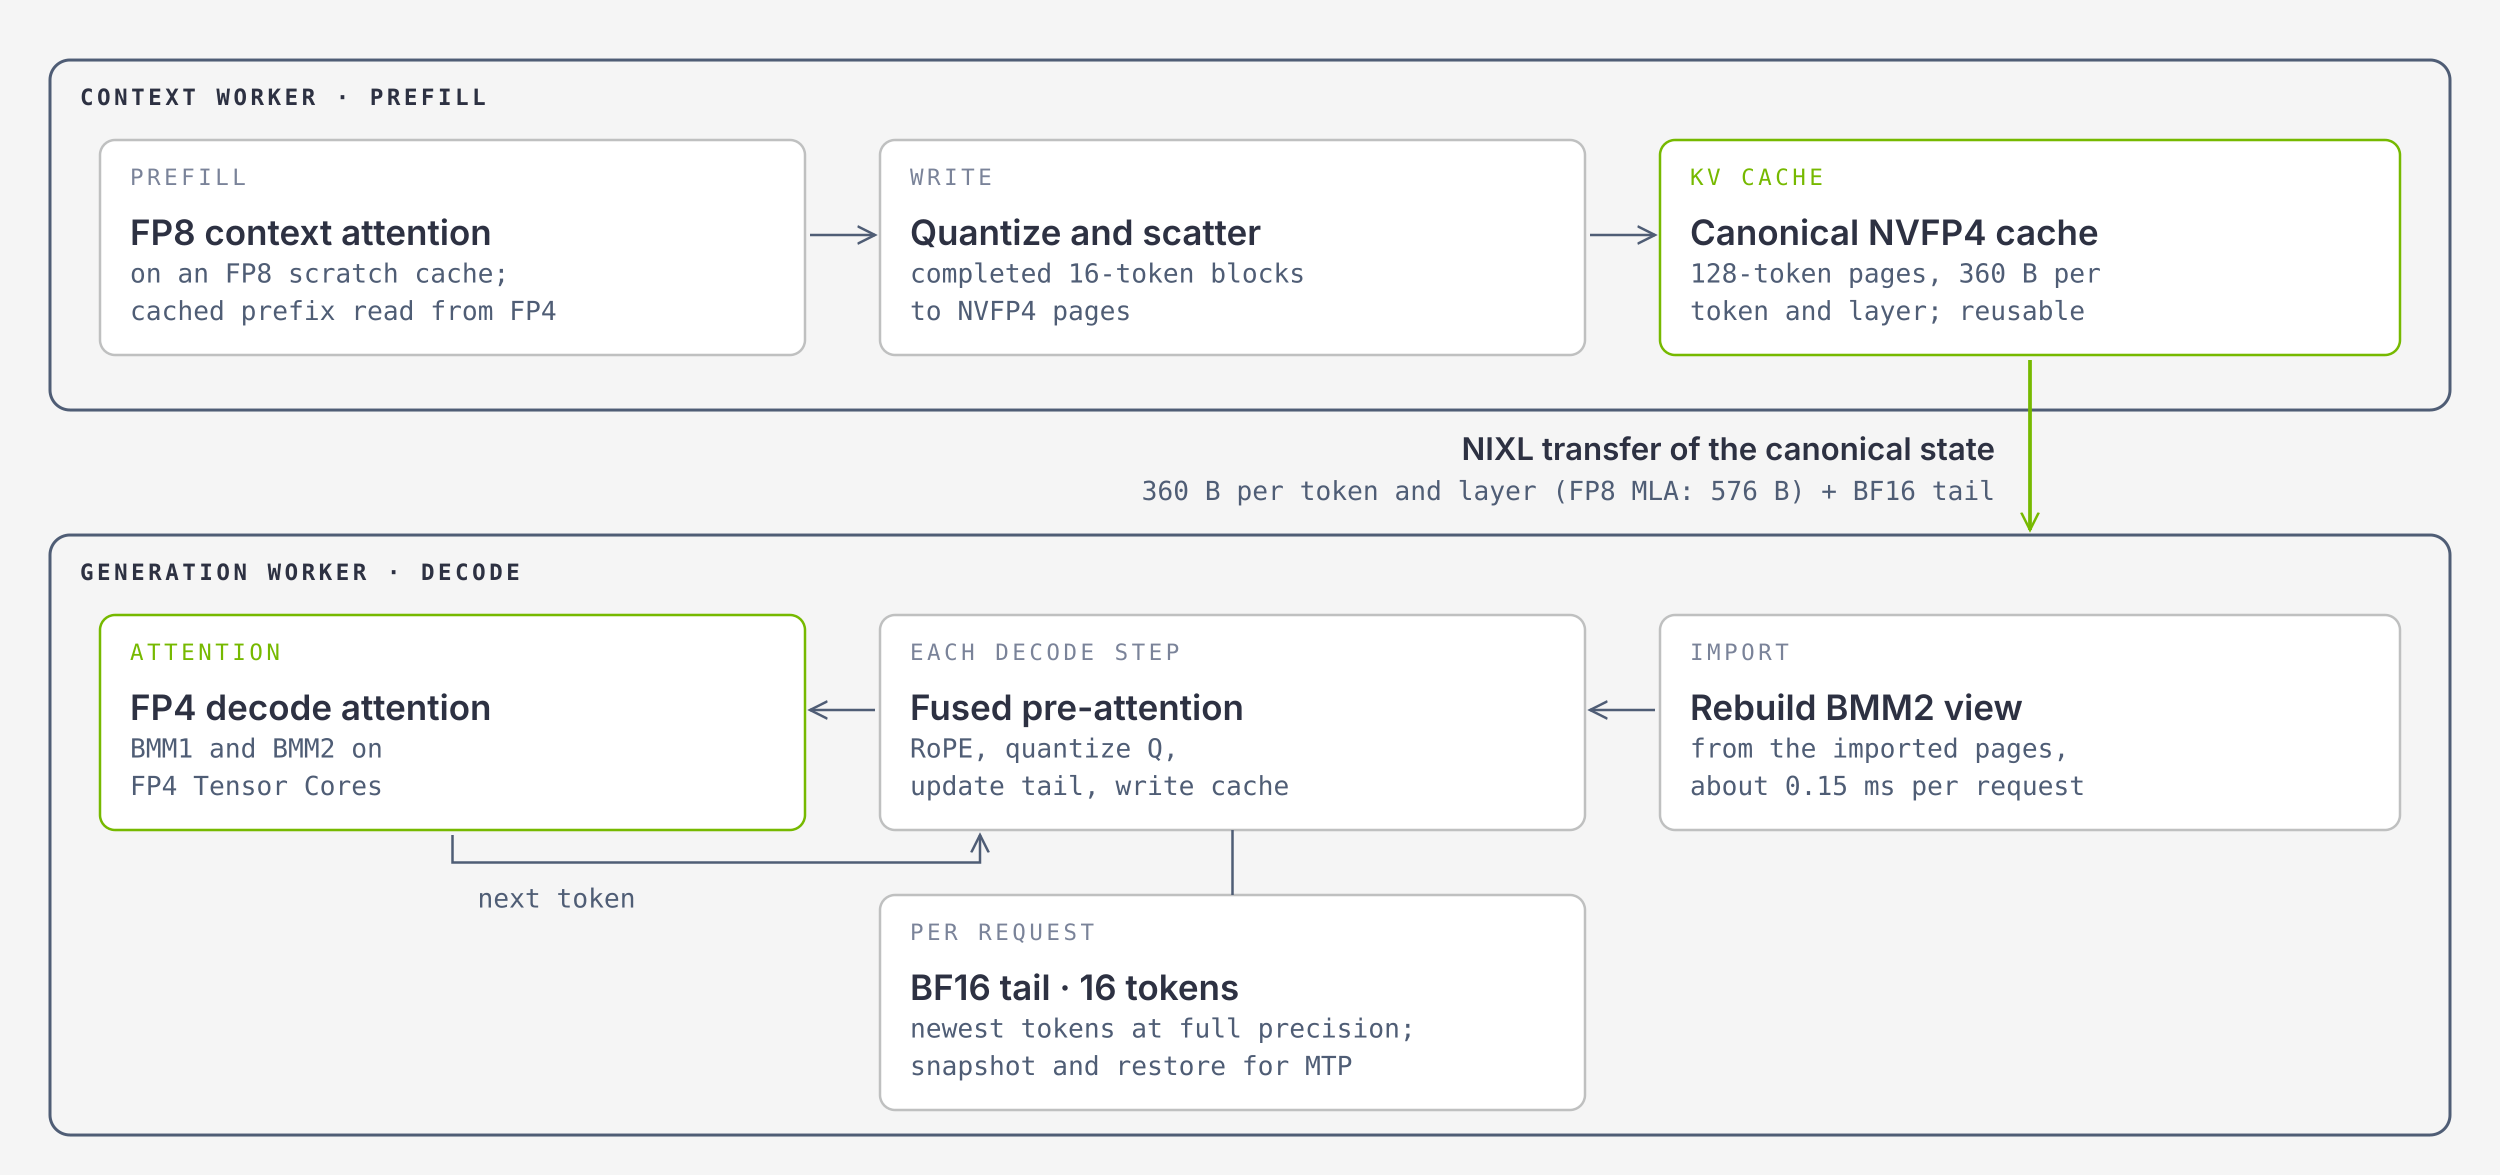
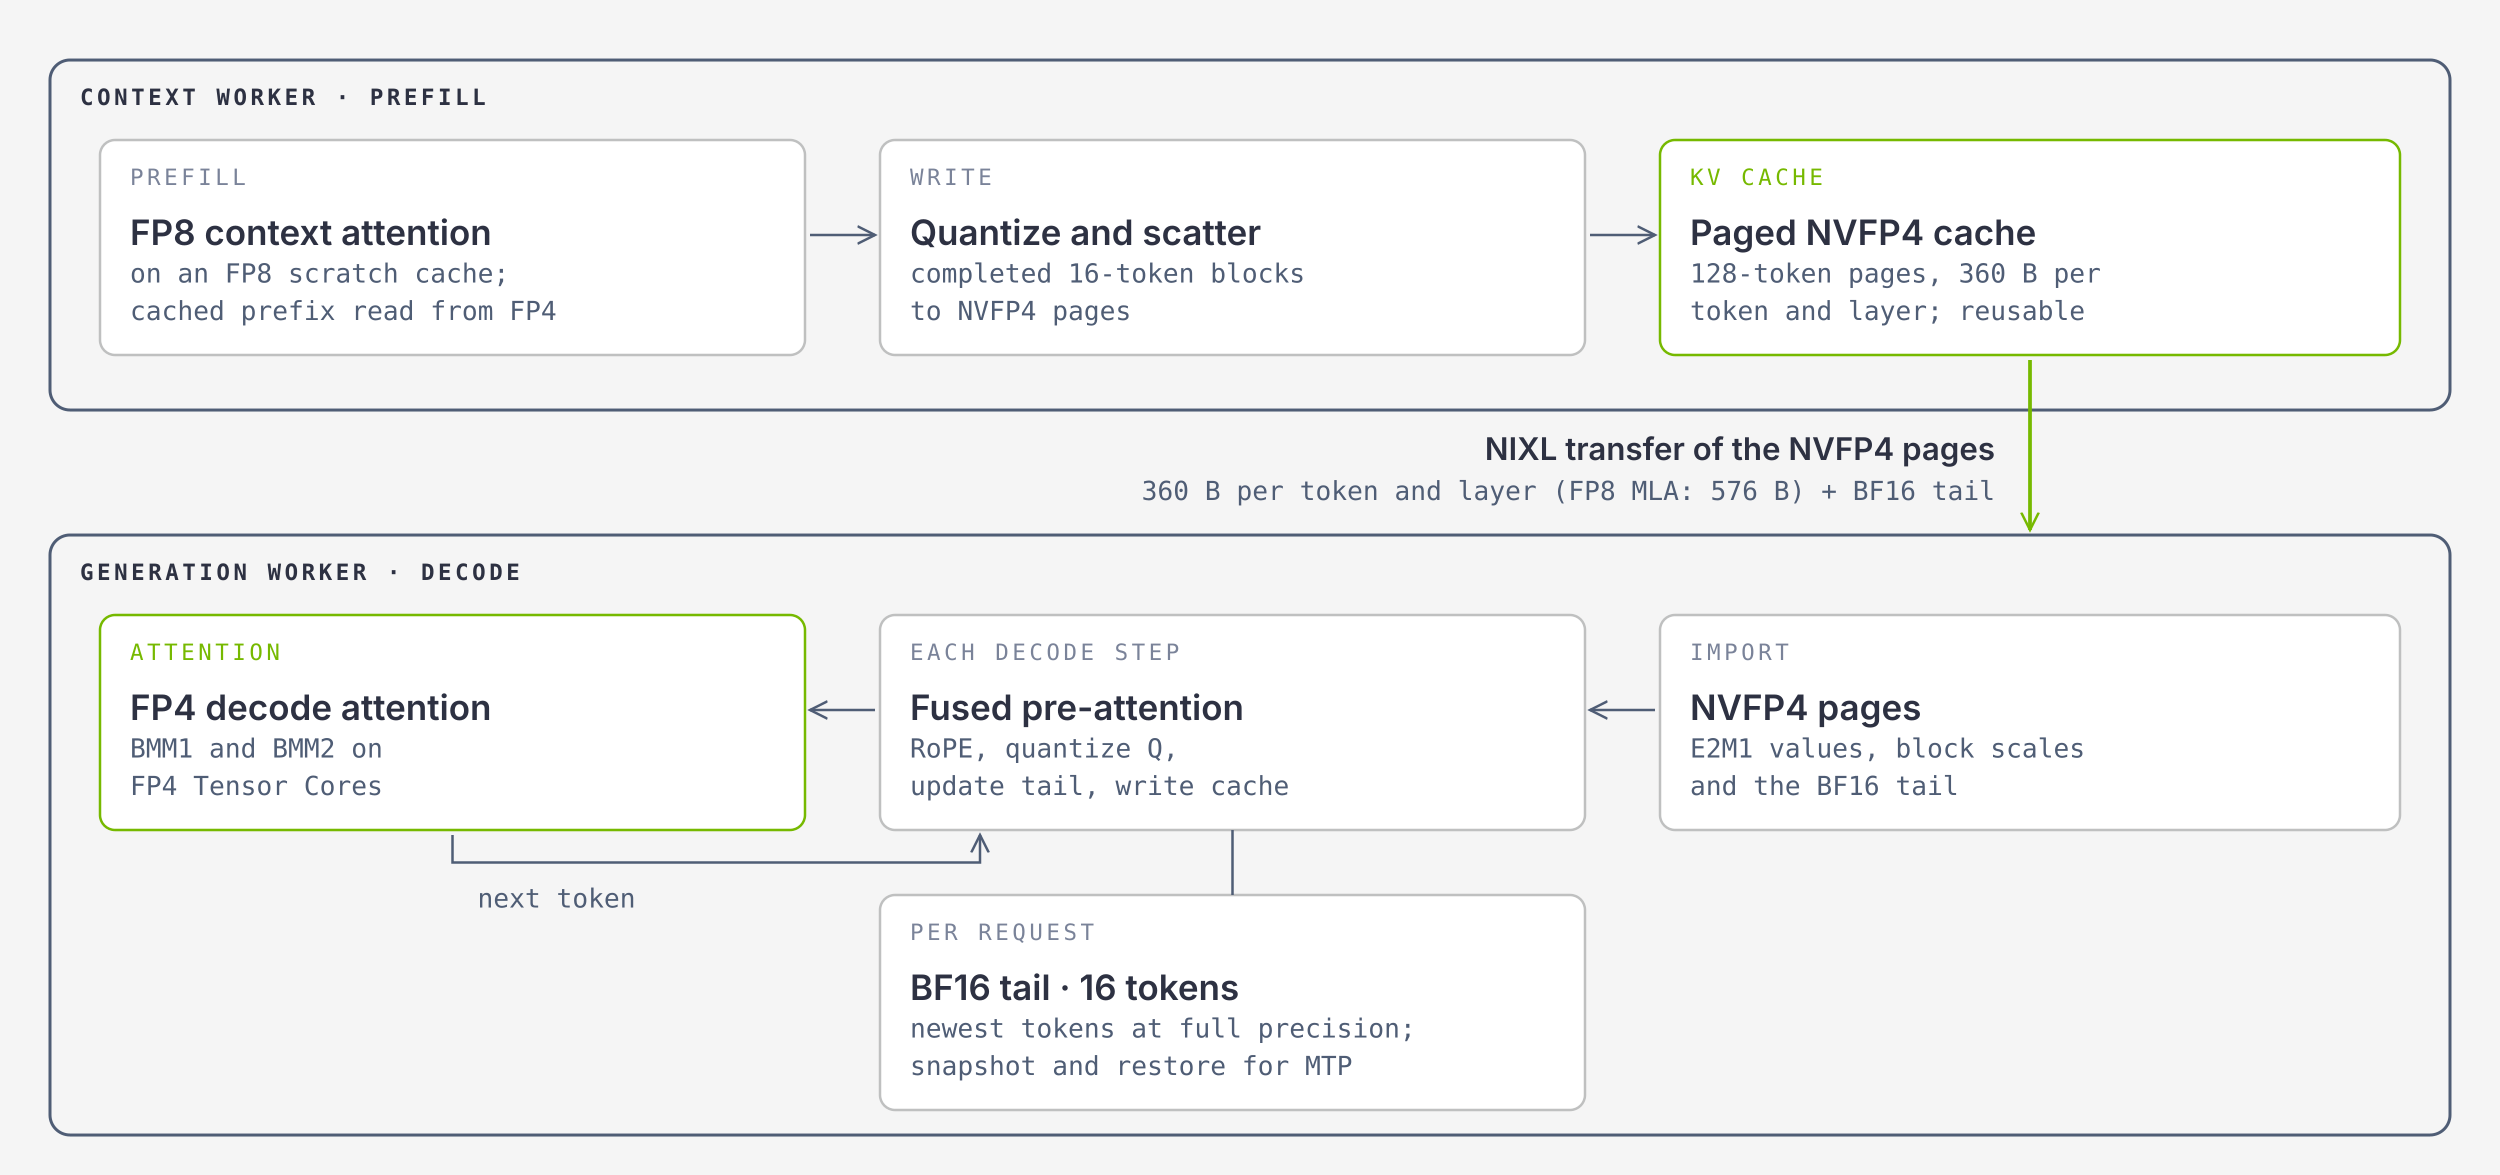
<svg xmlns="http://www.w3.org/2000/svg" viewBox="0 0 1000 470" width="1000" height="470">
  <defs>
    <marker id="ah" markerWidth="8" markerHeight="8" refX="7" refY="4" orient="auto" markerUnits="userSpaceOnUse">
      <path d="M0,0.5 L7,4 L0,7.5" fill="none" stroke="#4f5d75" stroke-width="1" />
    </marker>
    <marker id="ahg" markerWidth="8" markerHeight="8" refX="7" refY="4" orient="auto" markerUnits="userSpaceOnUse">
      <path d="M0,0.5 L7,4 L0,7.5" fill="none" stroke="#76B900" stroke-width="1" />
    </marker>
    <marker id="ahb" markerWidth="8" markerHeight="8" refX="7" refY="4" orient="auto" markerUnits="userSpaceOnUse">
      <path d="M0,0.5 L7,4 L0,7.5" fill="none" stroke="#2F80ED" stroke-width="1" />
    </marker>
    <marker id="ahi" markerWidth="8" markerHeight="8" refX="7" refY="4" orient="auto" markerUnits="userSpaceOnUse">
      <path d="M0,0.5 L7,4 L0,7.5" fill="none" stroke="#2d3142" stroke-width="1" />
    </marker>
  </defs>
  <rect width="1000" height="470" fill="#f5f5f5" />
  <rect x="20" y="24" width="960" height="140" rx="8" fill="none" stroke="#4f5d75" stroke-width="1.2" />
  <text x="32" y="42" font-family="'Geist Mono','SFMono-Regular',Menlo,Consolas,monospace" font-size="9" font-weight="600" letter-spacing="1.4" fill="#2d3142" text-anchor="start">CONTEXT WORKER · PREFILL</text>
  <rect x="40" y="56" width="282" height="86" rx="6" fill="#ffffff" stroke="#bfc0c0" stroke-width="1" />
  <text x="52" y="74" font-family="'Geist Mono','SFMono-Regular',Menlo,Consolas,monospace" font-size="9" font-weight="500" letter-spacing="1.4" fill="#7a8399" text-anchor="start">PREFILL</text>
  <text x="52" y="98" font-family="'Geist','Inter',system-ui,-apple-system,'Segoe UI',sans-serif" font-size="14" font-weight="600" fill="#2d3142" text-anchor="start">FP8 context attention</text>
  <text x="52" y="113" font-family="'Geist Mono','SFMono-Regular',Menlo,Consolas,monospace" font-size="10.5" font-weight="500" fill="#4f5d75" text-anchor="start">on an FP8 scratch cache;</text>
  <text x="52" y="128" font-family="'Geist Mono','SFMono-Regular',Menlo,Consolas,monospace" font-size="10.5" font-weight="500" fill="#4f5d75" text-anchor="start">cached prefix read from FP4</text>
  <rect x="352" y="56" width="282" height="86" rx="6" fill="#ffffff" stroke="#bfc0c0" stroke-width="1" />
  <text x="364" y="74" font-family="'Geist Mono','SFMono-Regular',Menlo,Consolas,monospace" font-size="9" font-weight="500" letter-spacing="1.4" fill="#7a8399" text-anchor="start">WRITE</text>
  <text x="364" y="98" font-family="'Geist','Inter',system-ui,-apple-system,'Segoe UI',sans-serif" font-size="14" font-weight="600" fill="#2d3142" text-anchor="start">Quantize and scatter</text>
  <text x="364" y="113" font-family="'Geist Mono','SFMono-Regular',Menlo,Consolas,monospace" font-size="10.5" font-weight="500" fill="#4f5d75" text-anchor="start">completed 16-token blocks</text>
  <text x="364" y="128" font-family="'Geist Mono','SFMono-Regular',Menlo,Consolas,monospace" font-size="10.5" font-weight="500" fill="#4f5d75" text-anchor="start">to NVFP4 pages</text>
  <rect x="664" y="56" width="296" height="86" rx="6" fill="#ffffff" stroke="#76B900" stroke-width="1" />
  <text x="676" y="74" font-family="'Geist Mono','SFMono-Regular',Menlo,Consolas,monospace" font-size="9" font-weight="500" letter-spacing="1.4" fill="#76B900" text-anchor="start">KV CACHE</text>
-   <text x="676" y="98" font-family="'Geist','Inter',system-ui,-apple-system,'Segoe UI',sans-serif" font-size="14" font-weight="600" fill="#2d3142" text-anchor="start">Canonical NVFP4 cache</text>
+   <text x="676" y="98" font-family="'Geist','Inter',system-ui,-apple-system,'Segoe UI',sans-serif" font-size="14" font-weight="600" fill="#2d3142" text-anchor="start">Paged NVFP4 cache</text>
  <text x="676" y="113" font-family="'Geist Mono','SFMono-Regular',Menlo,Consolas,monospace" font-size="10.5" font-weight="500" fill="#4f5d75" text-anchor="start">128-token pages, 360 B per</text>
  <text x="676" y="128" font-family="'Geist Mono','SFMono-Regular',Menlo,Consolas,monospace" font-size="10.5" font-weight="500" fill="#4f5d75" text-anchor="start">token and layer; reusable</text>
  <path d="M324,94 L350,94" fill="none" stroke="#4f5d75" stroke-width="1" marker-end="url(#ah)" />
  <path d="M636,94 L662,94" fill="none" stroke="#4f5d75" stroke-width="1" marker-end="url(#ah)" />
  <path d="M812,144 L812,212" fill="none" stroke="#76B900" stroke-width="1.5" marker-end="url(#ahg)" />
-   <text x="798" y="184" font-family="'Geist','Inter',system-ui,-apple-system,'Segoe UI',sans-serif" font-size="12.5" font-weight="600" fill="#2d3142" text-anchor="end">NIXL transfer of the canonical state</text>
+   <text x="798" y="184" font-family="'Geist','Inter',system-ui,-apple-system,'Segoe UI',sans-serif" font-size="12.5" font-weight="600" fill="#2d3142" text-anchor="end">NIXL transfer of the NVFP4 pages</text>
  <text x="798" y="200" font-family="'Geist Mono','SFMono-Regular',Menlo,Consolas,monospace" font-size="10.5" font-weight="500" fill="#4f5d75" text-anchor="end">360 B per token and layer (FP8 MLA: 576 B) + BF16 tail</text>
  <rect x="20" y="214" width="960" height="240" rx="8" fill="none" stroke="#4f5d75" stroke-width="1.2" />
  <text x="32" y="232" font-family="'Geist Mono','SFMono-Regular',Menlo,Consolas,monospace" font-size="9" font-weight="600" letter-spacing="1.4" fill="#2d3142" text-anchor="start">GENERATION WORKER · DECODE</text>
  <rect x="664" y="246" width="296" height="86" rx="6" fill="#ffffff" stroke="#bfc0c0" stroke-width="1" />
  <text x="676" y="264" font-family="'Geist Mono','SFMono-Regular',Menlo,Consolas,monospace" font-size="9" font-weight="500" letter-spacing="1.4" fill="#7a8399" text-anchor="start">IMPORT</text>
-   <text x="676" y="288" font-family="'Geist','Inter',system-ui,-apple-system,'Segoe UI',sans-serif" font-size="14" font-weight="600" fill="#2d3142" text-anchor="start">Rebuild BMM2 view</text>
-   <text x="676" y="303" font-family="'Geist Mono','SFMono-Regular',Menlo,Consolas,monospace" font-size="10.5" font-weight="500" fill="#4f5d75" text-anchor="start">from the imported pages,</text>
-   <text x="676" y="318" font-family="'Geist Mono','SFMono-Regular',Menlo,Consolas,monospace" font-size="10.5" font-weight="500" fill="#4f5d75" text-anchor="start">about 0.15 ms per request</text>
+   <text x="676" y="288" font-family="'Geist','Inter',system-ui,-apple-system,'Segoe UI',sans-serif" font-size="14" font-weight="600" fill="#2d3142" text-anchor="start">NVFP4 pages</text>
+   <text x="676" y="303" font-family="'Geist Mono','SFMono-Regular',Menlo,Consolas,monospace" font-size="10.5" font-weight="500" fill="#4f5d75" text-anchor="start">E2M1 values, block scales</text>
+   <text x="676" y="318" font-family="'Geist Mono','SFMono-Regular',Menlo,Consolas,monospace" font-size="10.5" font-weight="500" fill="#4f5d75" text-anchor="start">and the BF16 tail</text>
  <rect x="352" y="246" width="282" height="86" rx="6" fill="#ffffff" stroke="#bfc0c0" stroke-width="1" />
  <text x="364" y="264" font-family="'Geist Mono','SFMono-Regular',Menlo,Consolas,monospace" font-size="9" font-weight="500" letter-spacing="1.4" fill="#7a8399" text-anchor="start">EACH DECODE STEP</text>
  <text x="364" y="288" font-family="'Geist','Inter',system-ui,-apple-system,'Segoe UI',sans-serif" font-size="14" font-weight="600" fill="#2d3142" text-anchor="start">Fused pre-attention</text>
  <text x="364" y="303" font-family="'Geist Mono','SFMono-Regular',Menlo,Consolas,monospace" font-size="10.5" font-weight="500" fill="#4f5d75" text-anchor="start">RoPE, quantize Q,</text>
  <text x="364" y="318" font-family="'Geist Mono','SFMono-Regular',Menlo,Consolas,monospace" font-size="10.5" font-weight="500" fill="#4f5d75" text-anchor="start">update tail, write cache</text>
  <rect x="40" y="246" width="282" height="86" rx="6" fill="#ffffff" stroke="#76B900" stroke-width="1" />
  <text x="52" y="264" font-family="'Geist Mono','SFMono-Regular',Menlo,Consolas,monospace" font-size="9" font-weight="500" letter-spacing="1.4" fill="#76B900" text-anchor="start">ATTENTION</text>
  <text x="52" y="288" font-family="'Geist','Inter',system-ui,-apple-system,'Segoe UI',sans-serif" font-size="14" font-weight="600" fill="#2d3142" text-anchor="start">FP4 decode attention</text>
  <text x="52" y="303" font-family="'Geist Mono','SFMono-Regular',Menlo,Consolas,monospace" font-size="10.5" font-weight="500" fill="#4f5d75" text-anchor="start">BMM1 and BMM2 on</text>
  <text x="52" y="318" font-family="'Geist Mono','SFMono-Regular',Menlo,Consolas,monospace" font-size="10.5" font-weight="500" fill="#4f5d75" text-anchor="start">FP4 Tensor Cores</text>
  <path d="M662,284 L636,284" fill="none" stroke="#4f5d75" stroke-width="1" marker-end="url(#ah)" />
  <path d="M350,284 L324,284" fill="none" stroke="#4f5d75" stroke-width="1" marker-end="url(#ah)" />
  <rect x="352" y="358" width="282" height="86" rx="6" fill="#ffffff" stroke="#bfc0c0" stroke-width="1" />
  <text x="364" y="376" font-family="'Geist Mono','SFMono-Regular',Menlo,Consolas,monospace" font-size="9" font-weight="500" letter-spacing="1.4" fill="#7a8399" text-anchor="start">PER REQUEST</text>
  <text x="364" y="400" font-family="'Geist','Inter',system-ui,-apple-system,'Segoe UI',sans-serif" font-size="14" font-weight="600" fill="#2d3142" text-anchor="start">BF16 tail · 16 tokens</text>
  <text x="364" y="415" font-family="'Geist Mono','SFMono-Regular',Menlo,Consolas,monospace" font-size="10.5" font-weight="500" fill="#4f5d75" text-anchor="start">newest tokens at full precision;</text>
  <text x="364" y="430" font-family="'Geist Mono','SFMono-Regular',Menlo,Consolas,monospace" font-size="10.5" font-weight="500" fill="#4f5d75" text-anchor="start">snapshot and restore for MTP</text>
  <line x1="493" y1="332" x2="493" y2="358" stroke="#4f5d75" stroke-width="1" />
  <path d="M181,334 L181,345 L392,345 L392,334" fill="none" stroke="#4f5d75" stroke-width="1" marker-end="url(#ah)" />
  <text x="191" y="363" font-family="'Geist Mono','SFMono-Regular',Menlo,Consolas,monospace" font-size="10.5" font-weight="500" fill="#4f5d75" text-anchor="start">next token</text>
</svg>
